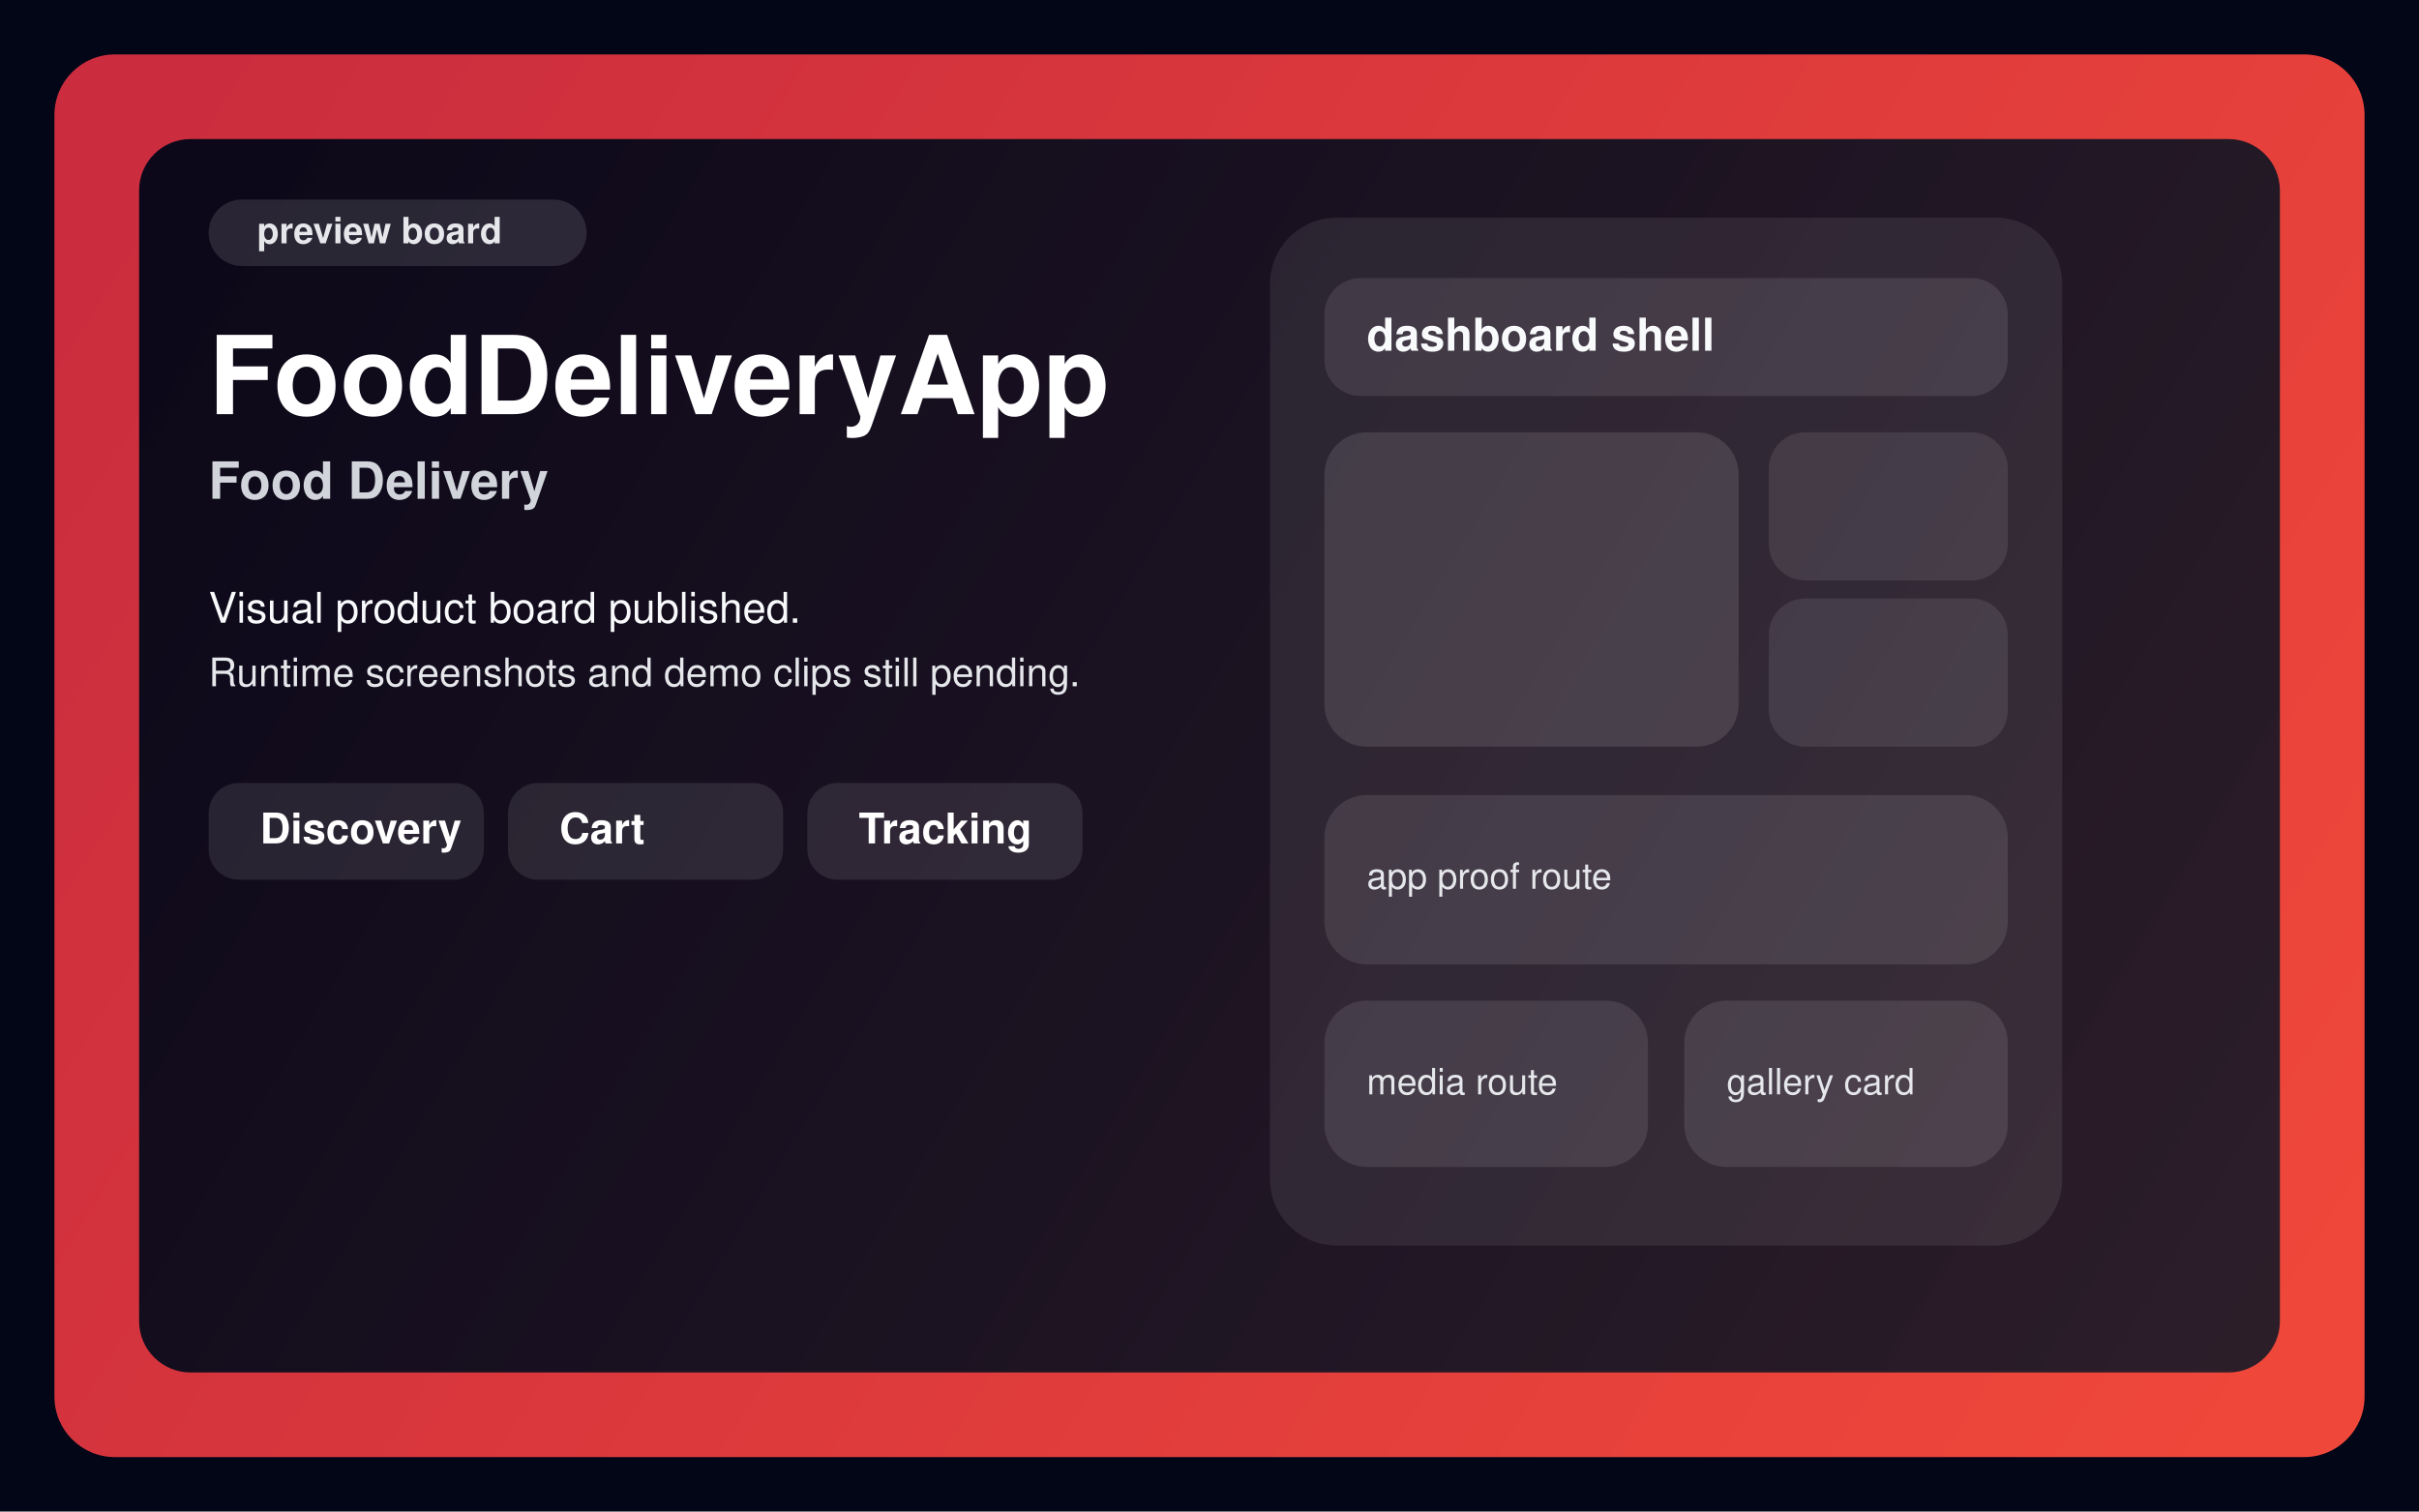
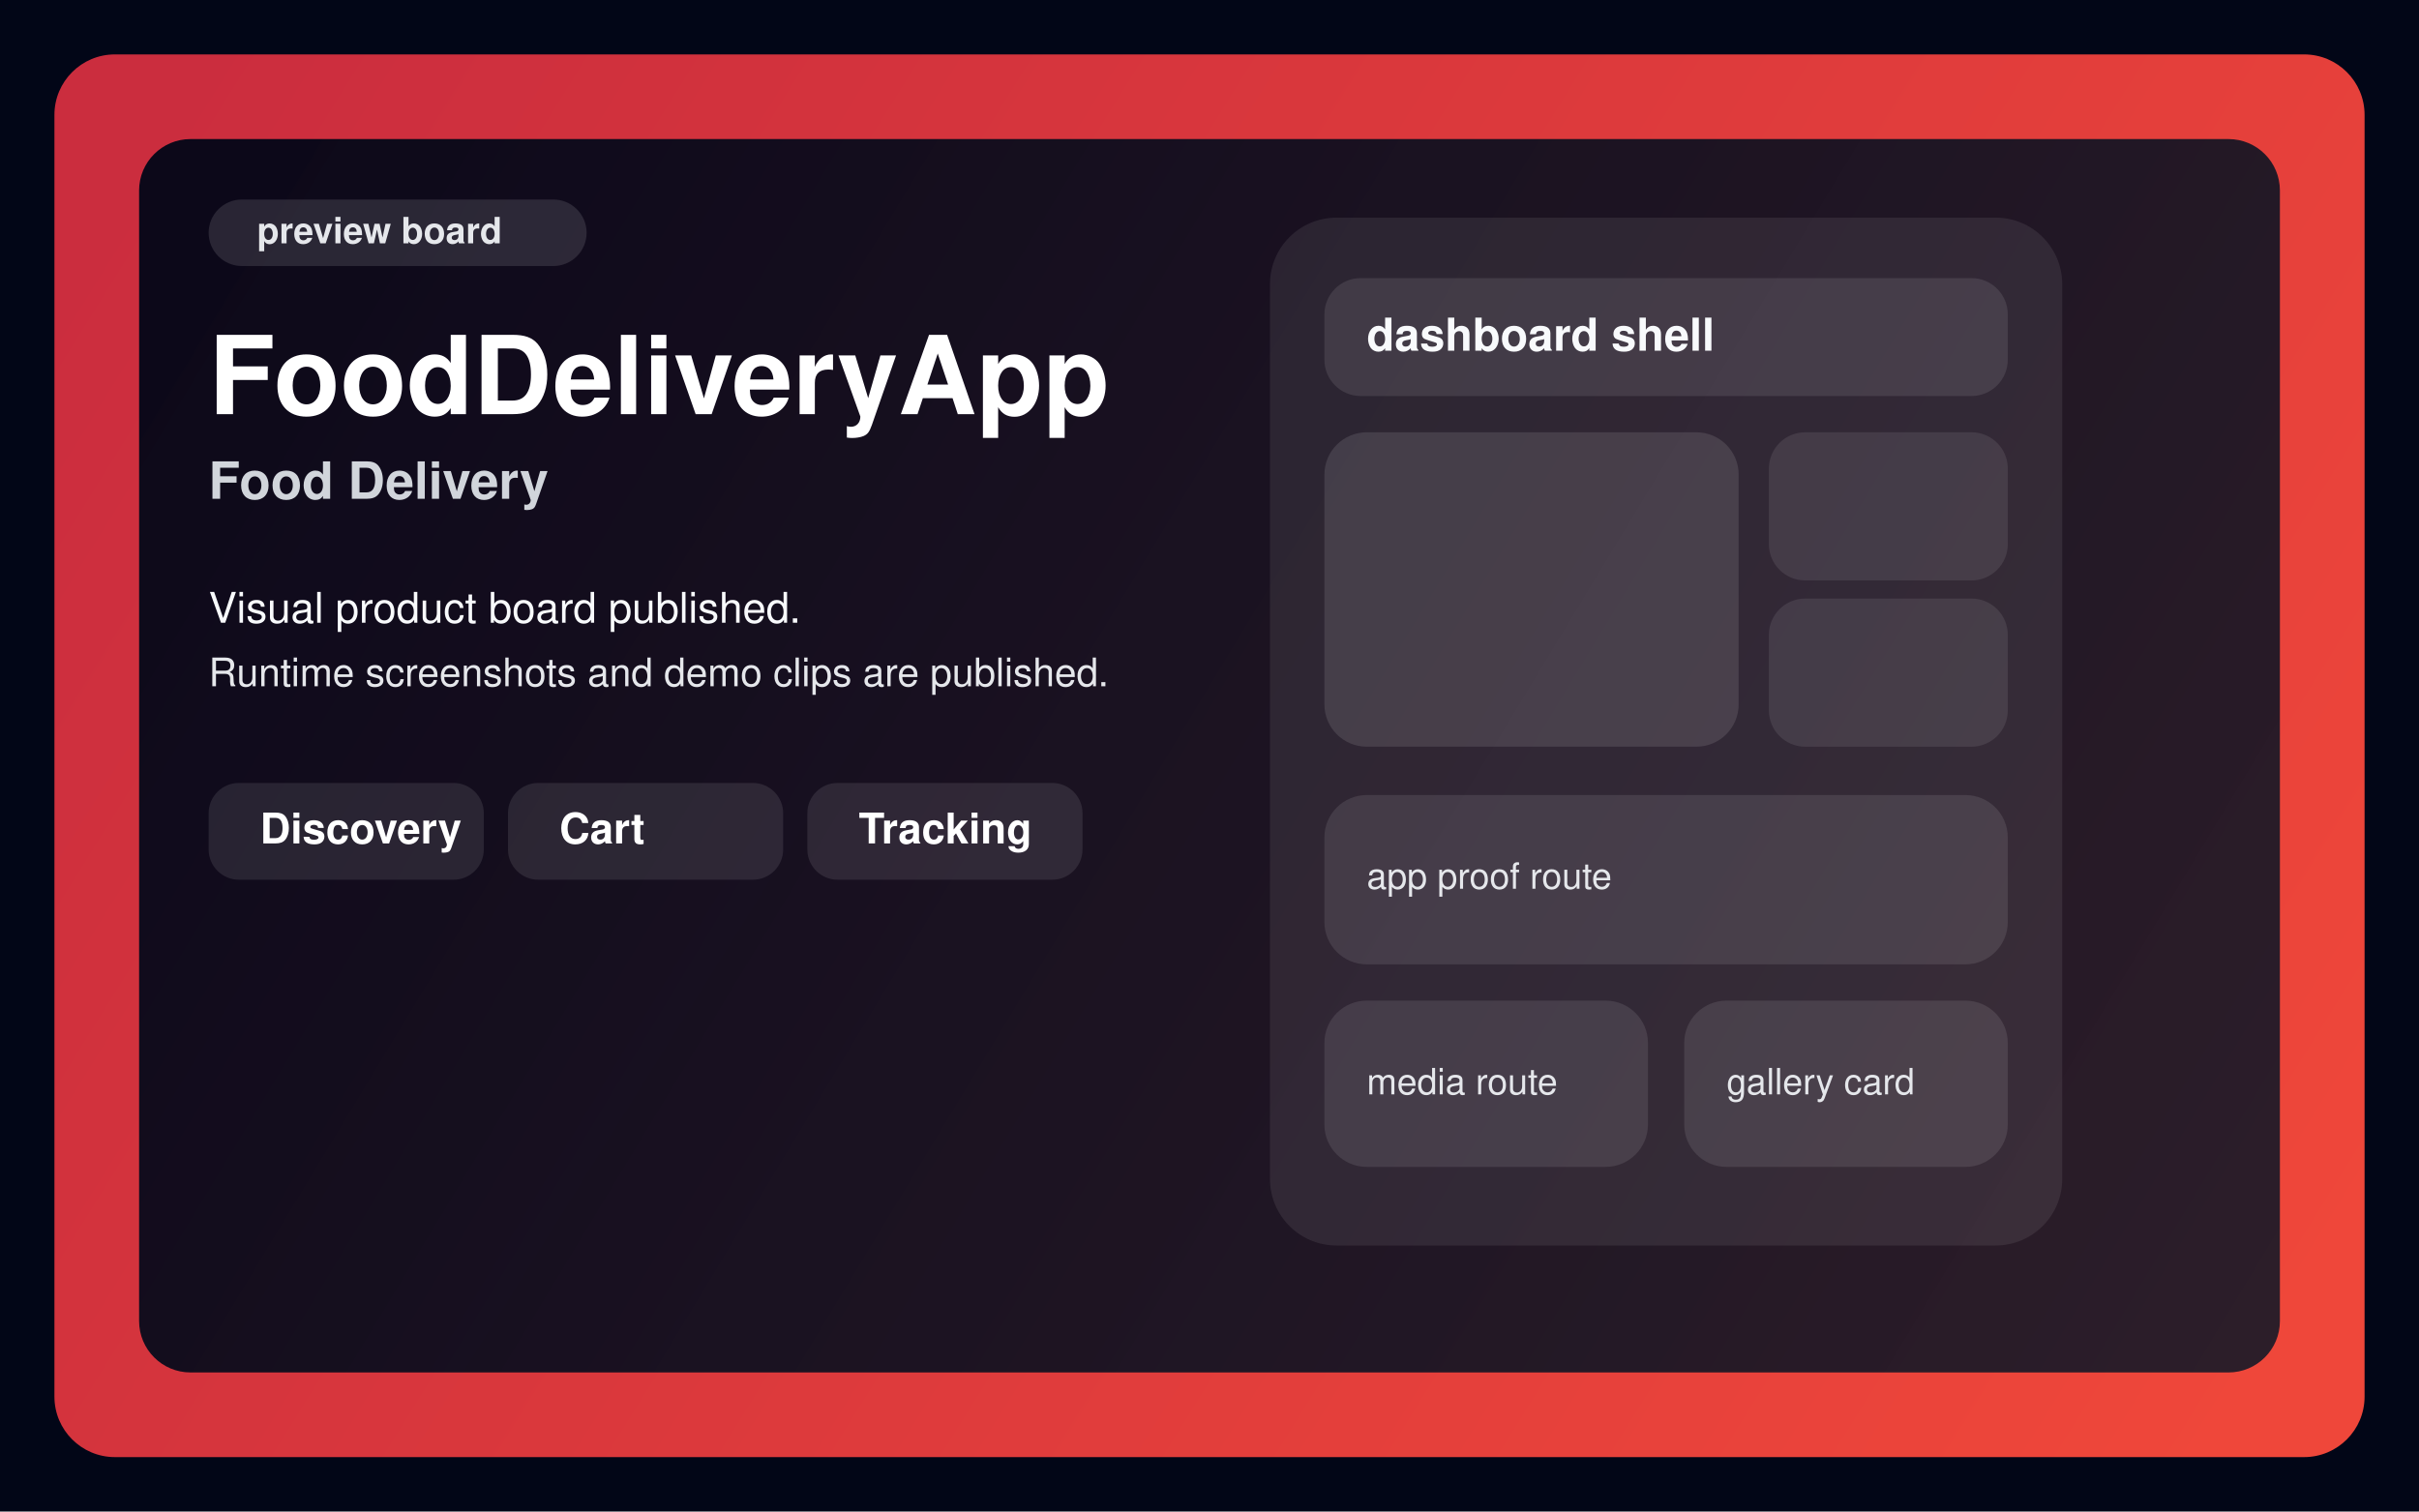
<svg xmlns="http://www.w3.org/2000/svg" width="1600" height="1000" viewBox="0 0 1600 1000" fill="none">
  <defs>
    <linearGradient id="bg" x1="110" y1="70" x2="1490" y2="930" gradientUnits="userSpaceOnUse">
      <stop stop-color="#CB2D3E" />
      <stop offset="1" stop-color="#EF473A" />
    </linearGradient>
    <linearGradient id="panel" x1="130" y1="104" x2="1460" y2="908" gradientUnits="userSpaceOnUse">
      <stop stop-color="#020617" stop-opacity="0.95" />
      <stop offset="1" stop-color="#111827" stop-opacity="0.88" />
    </linearGradient>
  </defs>
  <rect width="1600" height="1000" fill="#020617" />
  <rect x="36" y="36" width="1528" height="928" rx="40" fill="url(#bg)" />
  <rect x="92" y="92" width="1416" height="816" rx="34" fill="url(#panel)" />
  <rect x="138" y="132" width="250" height="44" rx="22" fill="white" fill-opacity="0.12" />
  <text x="170" y="161" fill="#E5E7EB" font-size="24" font-family="SF Pro Display, Helvetica, Arial, sans-serif" font-weight="700">preview board</text>
  <text x="138" y="274" fill="white" font-size="72" font-family="SF Pro Display, Helvetica, Arial, sans-serif" font-weight="800">FoodDeliveryApp</text>
  <text x="138" y="330" fill="#D1D5DB" font-size="34" font-family="SF Pro Display, Helvetica, Arial, sans-serif" font-weight="600">Food Delivery</text>
  <text x="138" y="412" fill="#F8FAFC" font-size="28" font-family="SF Pro Display, Helvetica, Arial, sans-serif">Visual product board published.</text>
-   <text x="138" y="454" fill="#E5E7EB" font-size="26" font-family="SF Pro Display, Helvetica, Arial, sans-serif">Runtime screenshots and demo clips still pending.</text>
+   <text x="138" y="454" fill="#E5E7EB" font-size="26" font-family="SF Pro Display, Helvetica, Arial, sans-serif">Runtime screenshots and demo clips are published.</text>
  <rect x="138" y="518" width="182" height="64" rx="20" fill="white" fill-opacity="0.10" />
  <text x="172" y="558" fill="white" font-size="28" font-family="SF Pro Display, Helvetica, Arial, sans-serif" font-weight="700">Discovery</text>
  <rect x="336" y="518" width="182" height="64" rx="20" fill="white" fill-opacity="0.10" />
  <text x="370" y="558" fill="white" font-size="28" font-family="SF Pro Display, Helvetica, Arial, sans-serif" font-weight="700">Cart</text>
  <rect x="534" y="518" width="182" height="64" rx="20" fill="white" fill-opacity="0.10" />
  <text x="568" y="558" fill="white" font-size="28" font-family="SF Pro Display, Helvetica, Arial, sans-serif" font-weight="700">Tracking</text>
  <rect x="840" y="144" width="524" height="680" rx="44" fill="white" fill-opacity="0.08" />
  <rect x="876" y="184" width="452" height="78" rx="24" fill="white" fill-opacity="0.10" />
  <rect x="876" y="286" width="274" height="208" rx="28" fill="white" fill-opacity="0.11" />
  <rect x="1170" y="286" width="158" height="98" rx="24" fill="white" fill-opacity="0.09" />
  <rect x="1170" y="396" width="158" height="98" rx="24" fill="white" fill-opacity="0.09" />
  <rect x="876" y="526" width="452" height="112" rx="28" fill="white" fill-opacity="0.10" />
  <rect x="876" y="662" width="214" height="110" rx="28" fill="white" fill-opacity="0.10" />
  <rect x="1114" y="662" width="214" height="110" rx="28" fill="white" fill-opacity="0.10" />
  <text x="904" y="232" fill="#F8FAFC" font-size="30" font-family="SF Pro Display, Helvetica, Arial, sans-serif" font-weight="700">dashboard shell</text>
  <text x="904" y="588" fill="#E5E7EB" font-size="24" font-family="SF Pro Display, Helvetica, Arial, sans-serif">app proof route</text>
  <text x="904" y="724" fill="#E5E7EB" font-size="24" font-family="SF Pro Display, Helvetica, Arial, sans-serif">media route</text>
  <text x="1142" y="724" fill="#E5E7EB" font-size="24" font-family="SF Pro Display, Helvetica, Arial, sans-serif">gallery card</text>
</svg>
